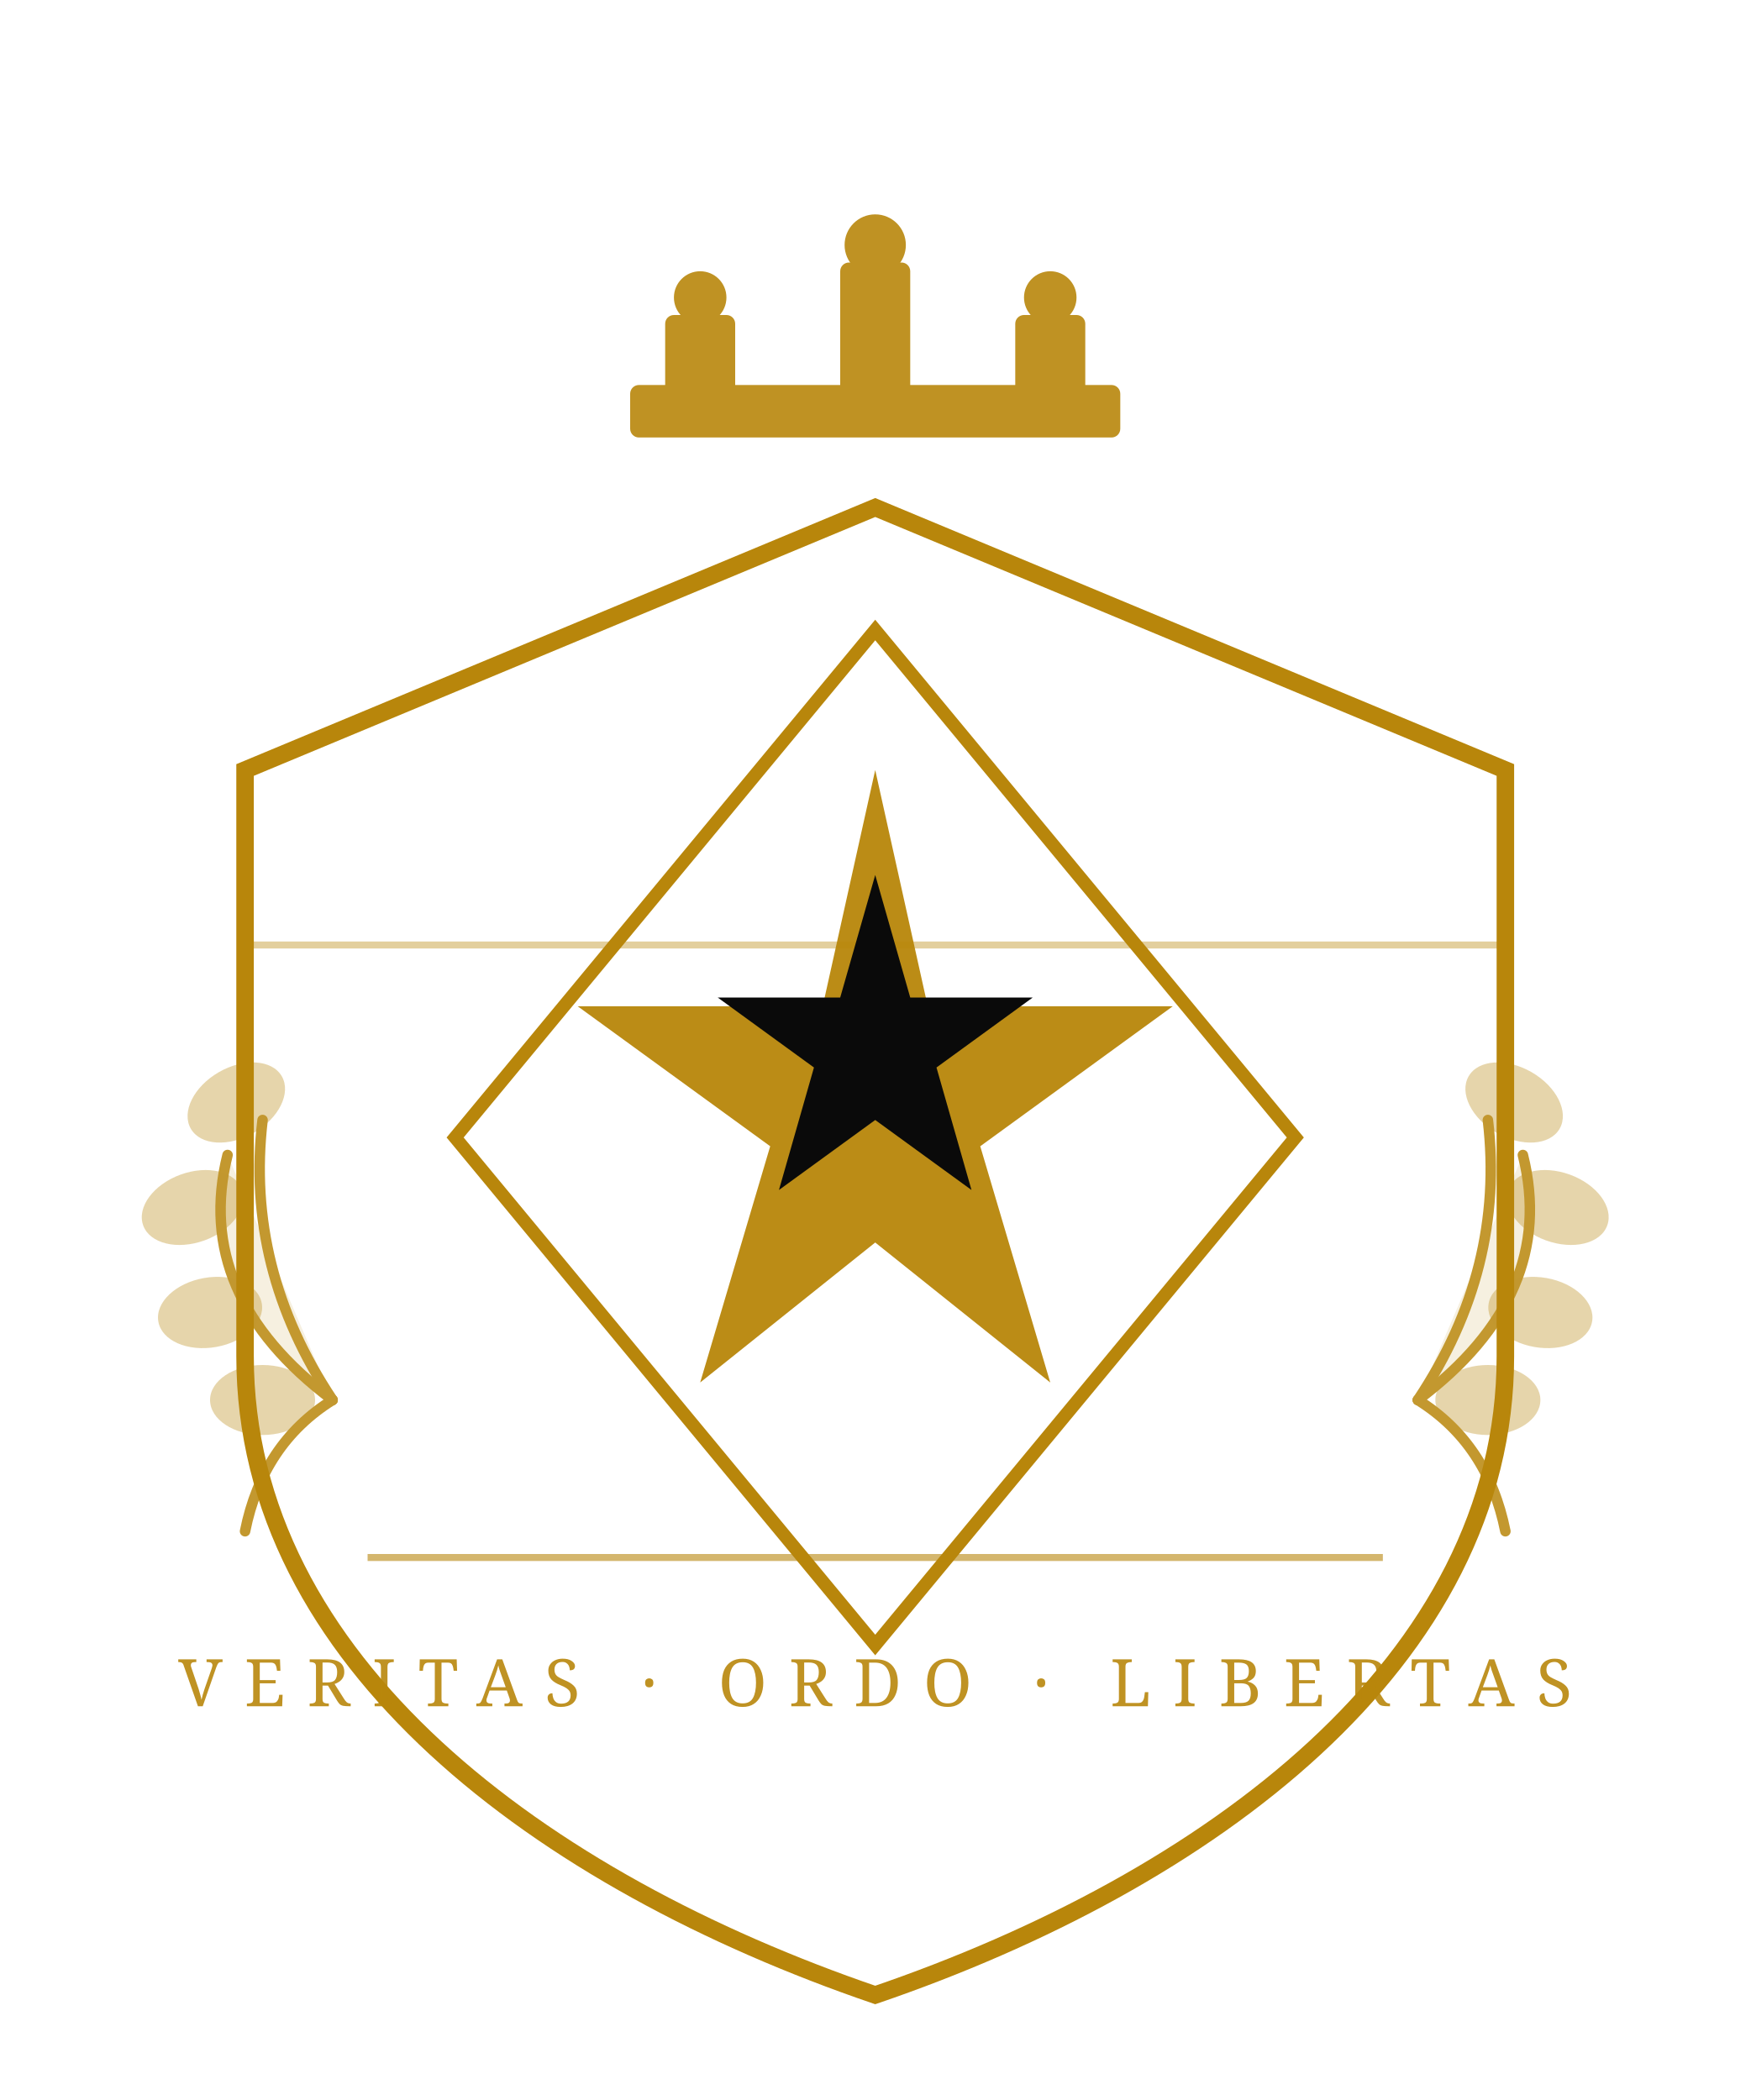
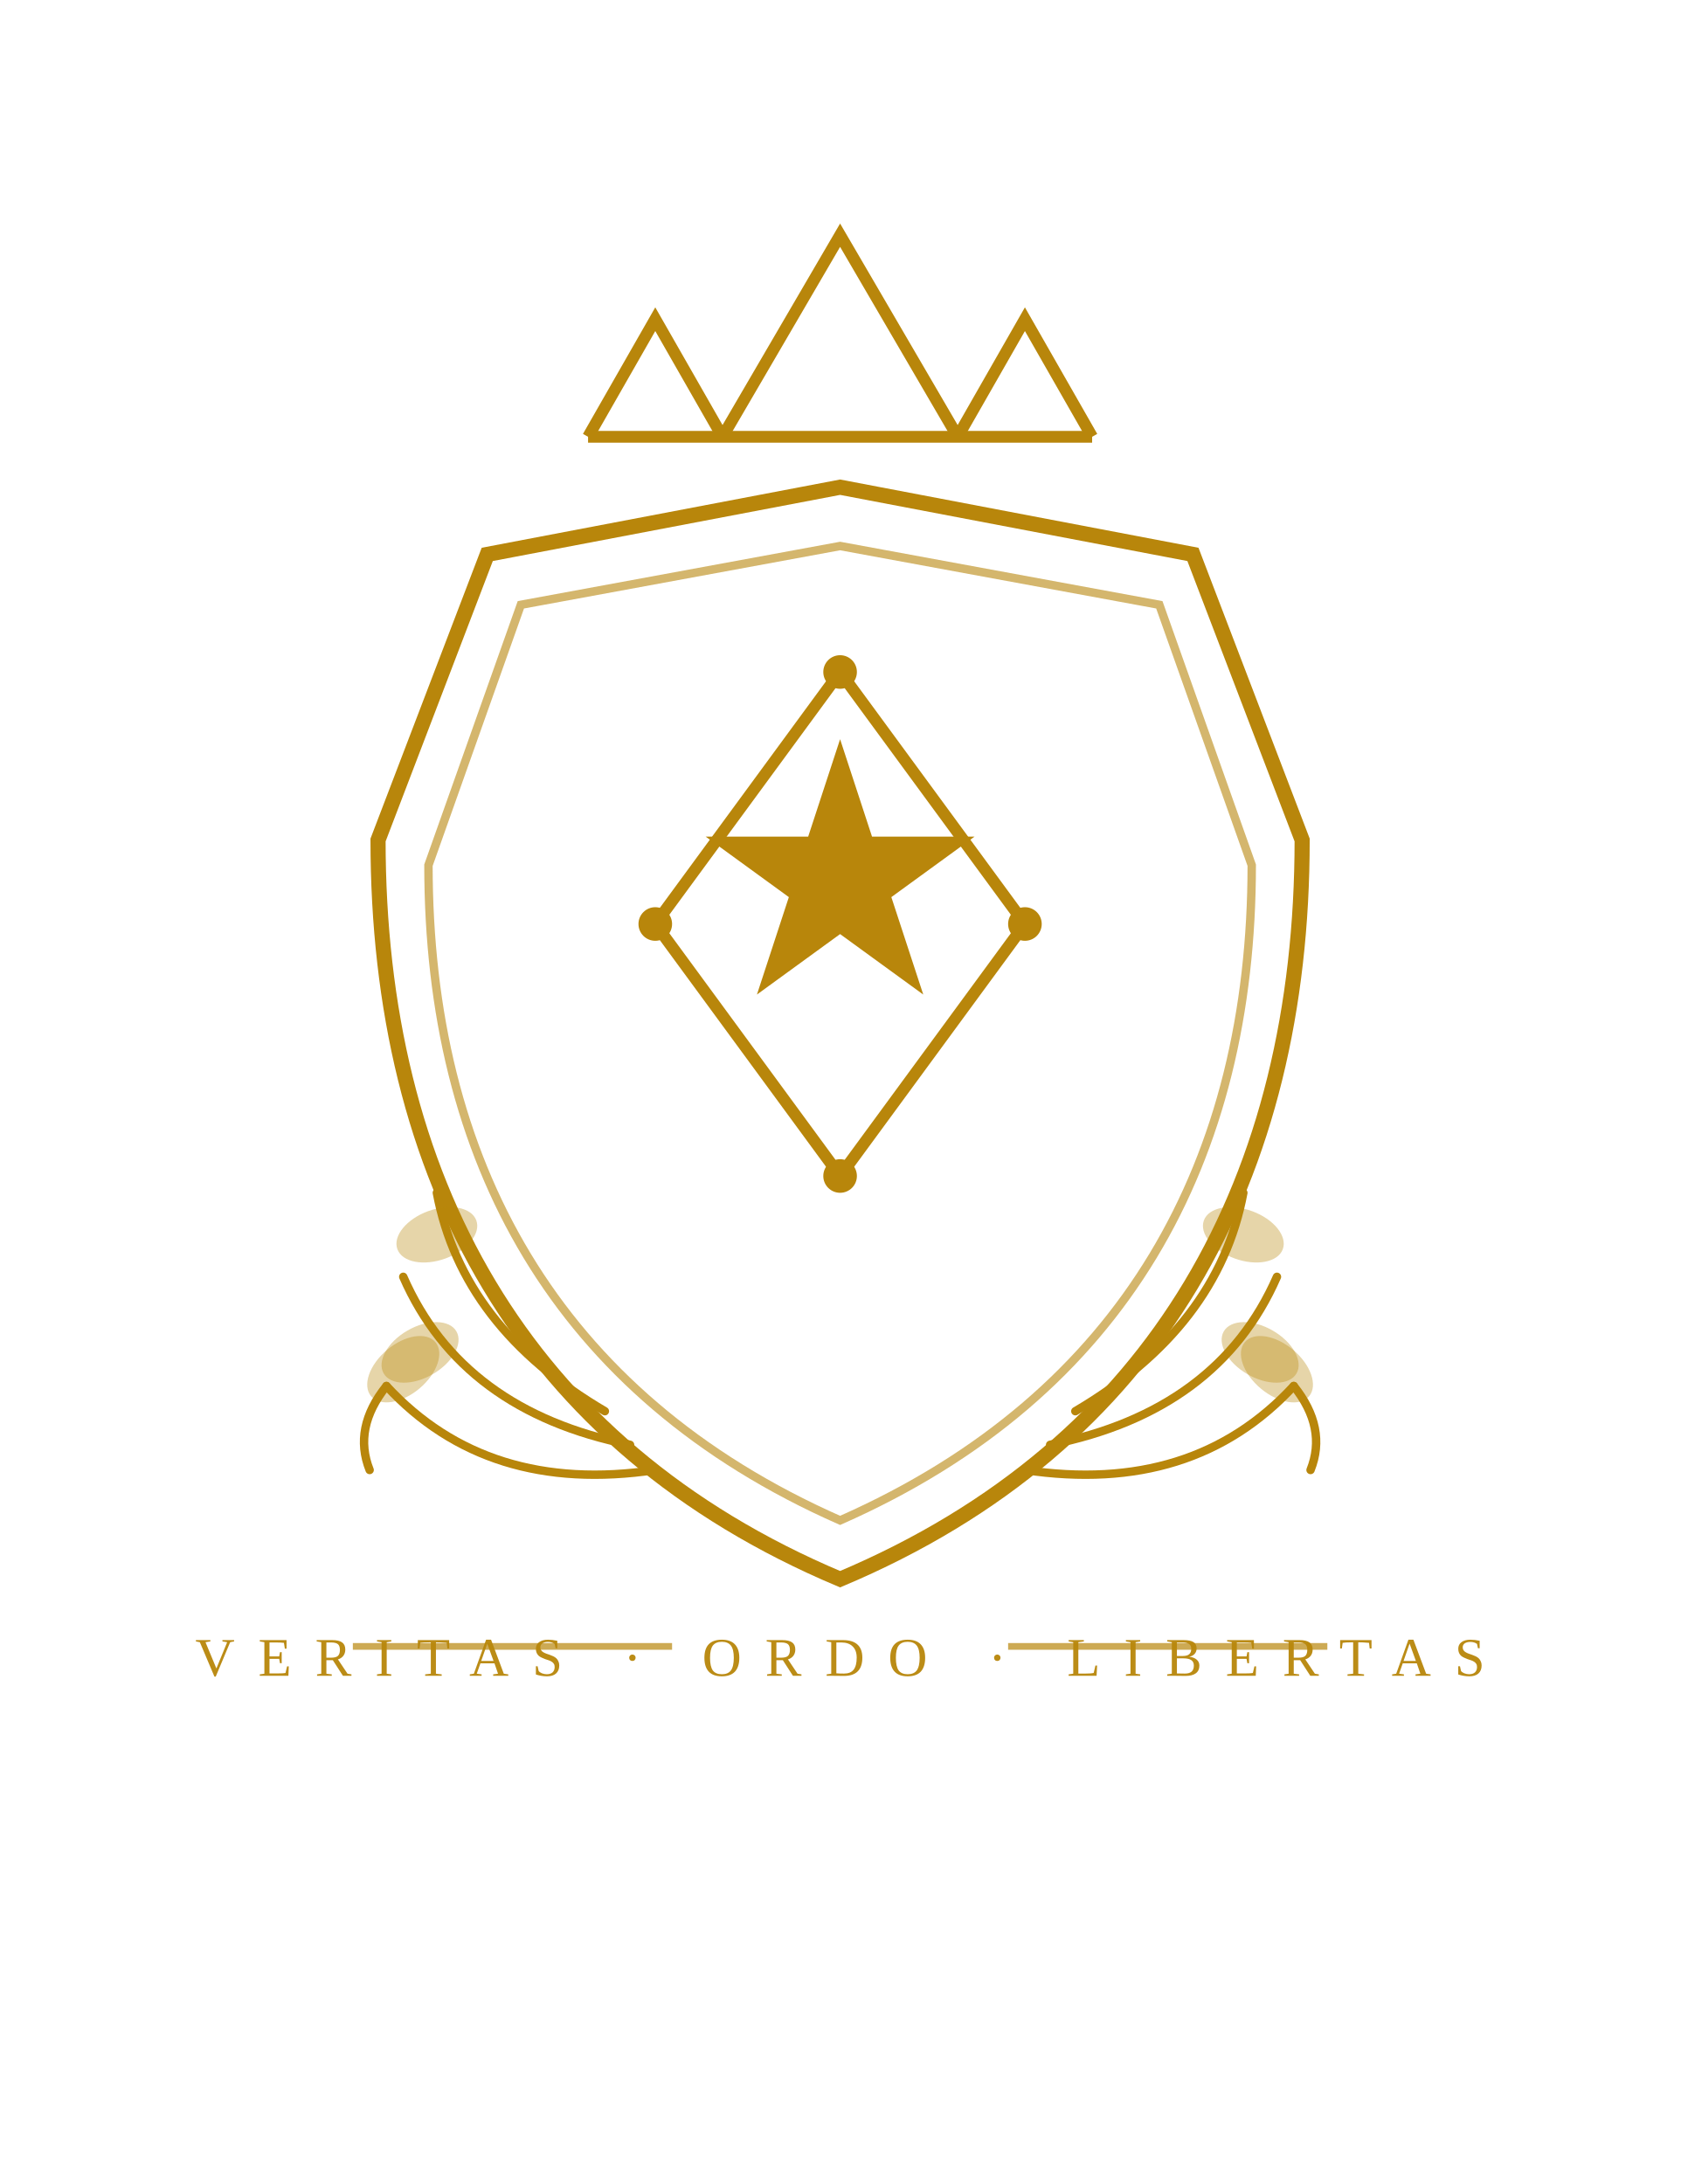
- <svg xmlns="http://www.w3.org/2000/svg" viewBox="0 0 200 240" fill="none">
-   <g stroke="#B8860B" stroke-width="1.2" stroke-linecap="round" opacity="0.85">
-     <path d="M38 160 Q28 145 30 128" />
-     <path d="M38 160 Q22 148 26 132" fill="#B8860B" fill-opacity="0.15" />
-     <ellipse cx="27" cy="126" rx="6" ry="4" transform="rotate(-30 27 126)" fill="#B8860B" fill-opacity="0.4" stroke="none" />
-     <ellipse cx="22" cy="138" rx="6" ry="4" transform="rotate(-20 22 138)" fill="#B8860B" fill-opacity="0.4" stroke="none" />
-     <ellipse cx="24" cy="150" rx="6" ry="4" transform="rotate(-10 24 150)" fill="#B8860B" fill-opacity="0.4" stroke="none" />
-     <ellipse cx="30" cy="160" rx="6" ry="4" transform="rotate(0 30 160)" fill="#B8860B" fill-opacity="0.4" stroke="none" />
-     <path d="M38 160 Q30 165 28 175" />
+ <svg xmlns="http://www.w3.org/2000/svg" viewBox="0 0 200 260" fill="none">
+   <g stroke="#B8860B" stroke-width="1.4" fill="none">
+     <line x1="70" y1="52" x2="130" y2="52" />
+     <polyline points="70,52 78,38 86,52" />
+     <polyline points="86,52 100,28 114,52" />
+     <polyline points="114,52 122,38 130,52" />
  </g>
-   <g stroke="#B8860B" stroke-width="1.2" stroke-linecap="round" opacity="0.85">
-     <path d="M162 160 Q172 145 170 128" />
-     <path d="M162 160 Q178 148 174 132" fill="#B8860B" fill-opacity="0.15" />
-     <ellipse cx="173" cy="126" rx="6" ry="4" transform="rotate(30 173 126)" fill="#B8860B" fill-opacity="0.4" stroke="none" />
-     <ellipse cx="178" cy="138" rx="6" ry="4" transform="rotate(20 178 138)" fill="#B8860B" fill-opacity="0.4" stroke="none" />
-     <ellipse cx="176" cy="150" rx="6" ry="4" transform="rotate(10 176 150)" fill="#B8860B" fill-opacity="0.4" stroke="none" />
-     <ellipse cx="170" cy="160" rx="6" ry="4" transform="rotate(0 170 160)" fill="#B8860B" fill-opacity="0.4" stroke="none" />
-     <path d="M162 160 Q170 165 172 175" />
+   <path d="     M100 58     L142 66     L155 100     C155 140 138 172 100 188     C62 172 45 140 45 100     L58 66     Z" stroke="#B8860B" stroke-width="1.8" fill="none" />
+   <path d="     M100 65     L138 72     L149 103     C149 138 134 166 100 181     C66 166 51 138 51 103     L62 72     Z" stroke="#B8860B" stroke-width="1" fill="none" opacity="0.6" />
+   <polygon points="100,80 122,110 100,140 78,110" stroke="#B8860B" stroke-width="1.4" fill="none" />
+   <circle cx="100" cy="80" r="2" fill="#B8860B" />
+   <circle cx="122" cy="110" r="2" fill="#B8860B" />
+   <circle cx="100" cy="140" r="2" fill="#B8860B" />
+   <circle cx="78" cy="110" r="2" fill="#B8860B" />
+   <polygon points="100,88 103.8,99.6 116,99.6 106.1,106.8 109.9,118.4 100,111.2 90.1,118.4 93.9,106.8 84,99.6 96.2,99.6" fill="#B8860B" />
+   <g stroke="#B8860B" stroke-width="1" fill="none" stroke-linecap="round">
+     <path d="M78 175 Q58 178 46 165" />
+     <path d="M75 172 Q55 168 48 152" />
+     <path d="M72 168 Q55 158 52 142" />
+     <ellipse cx="50" cy="161" rx="5" ry="3" transform="rotate(-30 50 161)" fill="#B8860B" fill-opacity="0.35" stroke="none" />
+     <ellipse cx="52" cy="147" rx="5" ry="3" transform="rotate(-20 52 147)" fill="#B8860B" fill-opacity="0.35" stroke="none" />
+     <ellipse cx="48" cy="163" rx="5" ry="3" transform="rotate(-40 48 163)" fill="#B8860B" fill-opacity="0.35" stroke="none" />
+     <path d="M46 165 Q42 170 44 175" stroke-linecap="round" />
  </g>
-   <g fill="#B8860B" opacity="0.9">
-     <rect x="72" y="44" width="56" height="6" rx="1" />
-     <rect x="76" y="36" width="8" height="10" rx="1" />
-     <rect x="96" y="30" width="8" height="16" rx="1" />
-     <rect x="116" y="36" width="8" height="10" rx="1" />
-     <circle cx="80" cy="34" r="3" />
-     <circle cx="100" cy="28" r="3.5" />
-     <circle cx="120" cy="34" r="3" />
+   <g stroke="#B8860B" stroke-width="1" fill="none" stroke-linecap="round">
+     <path d="M122 175 Q142 178 154 165" />
+     <path d="M125 172 Q145 168 152 152" />
+     <path d="M128 168 Q145 158 148 142" />
+     <ellipse cx="150" cy="161" rx="5" ry="3" transform="rotate(30 150 161)" fill="#B8860B" fill-opacity="0.35" stroke="none" />
+     <ellipse cx="148" cy="147" rx="5" ry="3" transform="rotate(20 148 147)" fill="#B8860B" fill-opacity="0.35" stroke="none" />
+     <ellipse cx="152" cy="163" rx="5" ry="3" transform="rotate(40 152 163)" fill="#B8860B" fill-opacity="0.35" stroke="none" />
+     <path d="M154 165 Q158 170 156 175" stroke-linecap="round" />
  </g>
-   <path d="M100 58 L172 88 L172 155 C172 190 138 215 100 228 C62 215 28 190 28 155 L28 88 Z" fill="none" stroke="#B8860B" stroke-width="2" />
-   <path d="M28 108 L172 108" stroke="#B8860B" stroke-width="0.8" opacity="0.4" />
-   <path d="M100 72 L148 130 L100 188 L52 130 Z" fill="none" stroke="#B8860B" stroke-width="1.5" />
-   <polygon points="100,88 106,115 134,115 112,131 120,158 100,142 80,158 88,131 66,115 94,115" fill="#B8860B" opacity="0.95" />
-   <polygon points="100,100 104,114 118,114 107,122 111,136 100,128 89,136 93,122 82,114 96,114" fill="#0a0a0a" />
-   <line x1="42" y1="178" x2="158" y2="178" stroke="#B8860B" stroke-width="0.8" opacity="0.6" />
-   <text x="100" y="195" text-anchor="middle" font-family="Georgia, serif" font-size="7.5" fill="#B8860B" letter-spacing="2.5" opacity="0.9">VERITAS · ORDO · LIBERTAS</text>
+   <line x1="42" y1="196" x2="80" y2="196" stroke="#B8860B" stroke-width="0.8" opacity="0.7" />
+   <line x1="120" y1="196" x2="158" y2="196" stroke="#B8860B" stroke-width="0.8" opacity="0.7" />
+   <text x="100" y="199.5" text-anchor="middle" font-family="Georgia, 'Times New Roman', serif" font-size="6.5" fill="#B8860B" letter-spacing="2.8" opacity="0.95">
+     VERITAS · ORDO · LIBERTAS
+   </text>
</svg>
